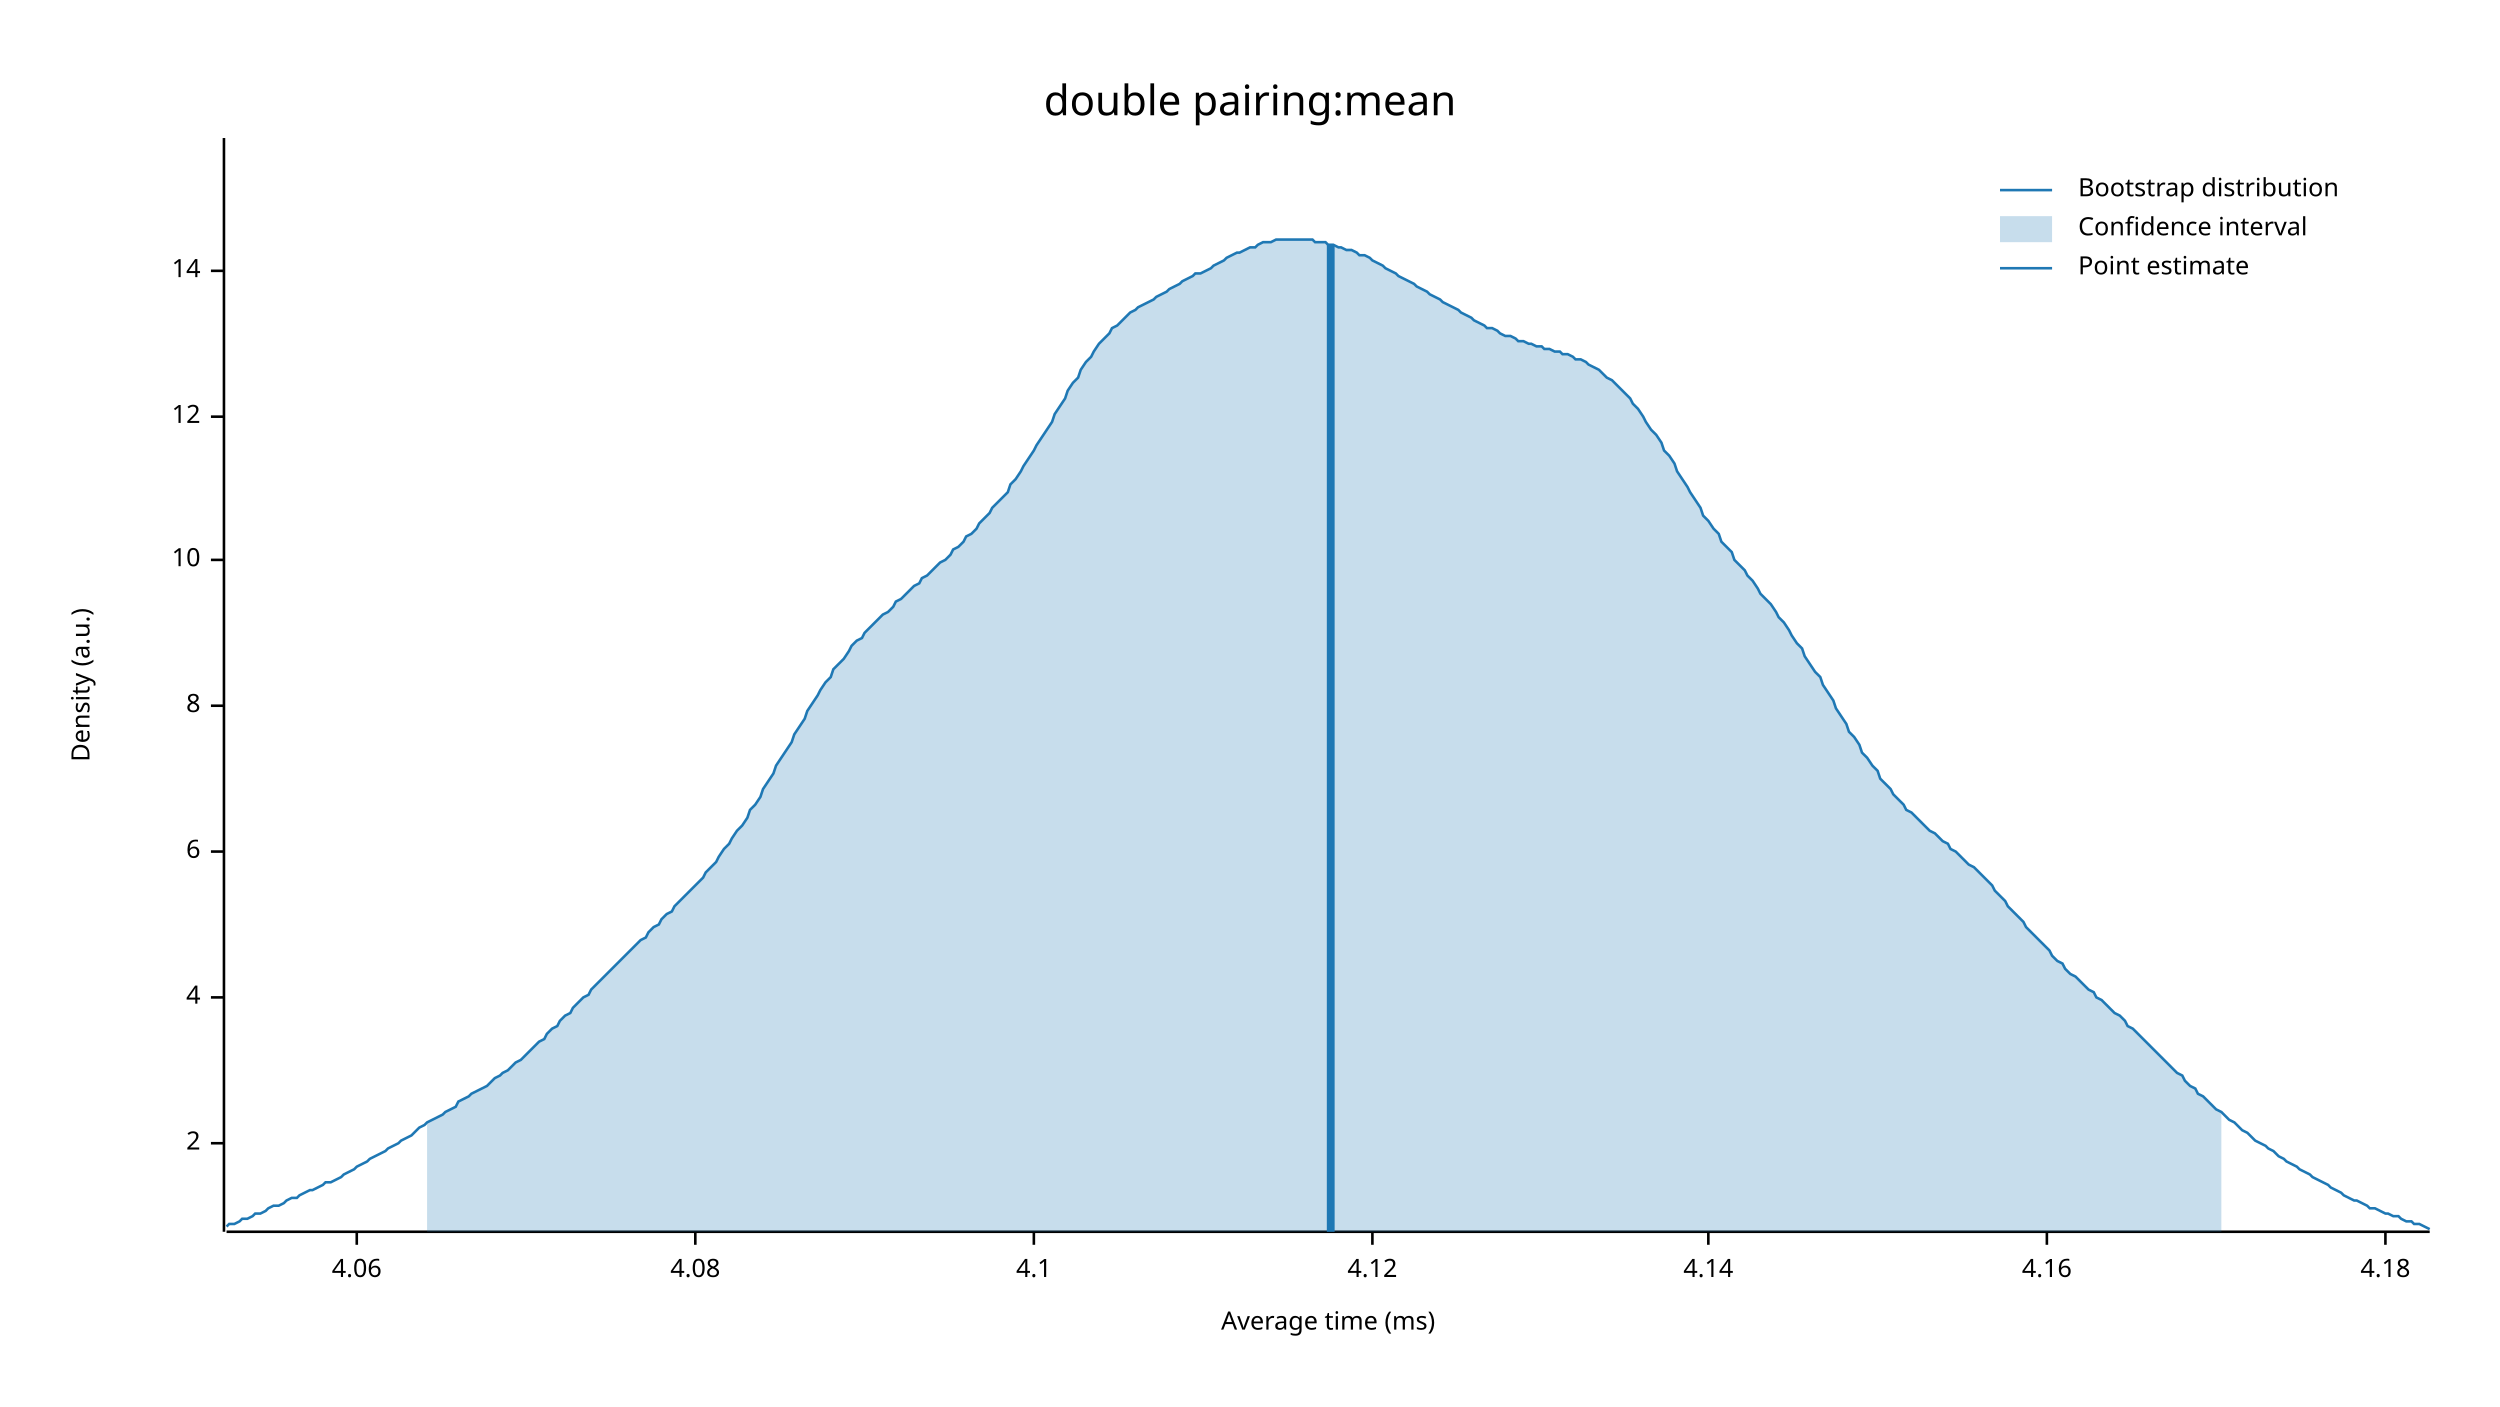
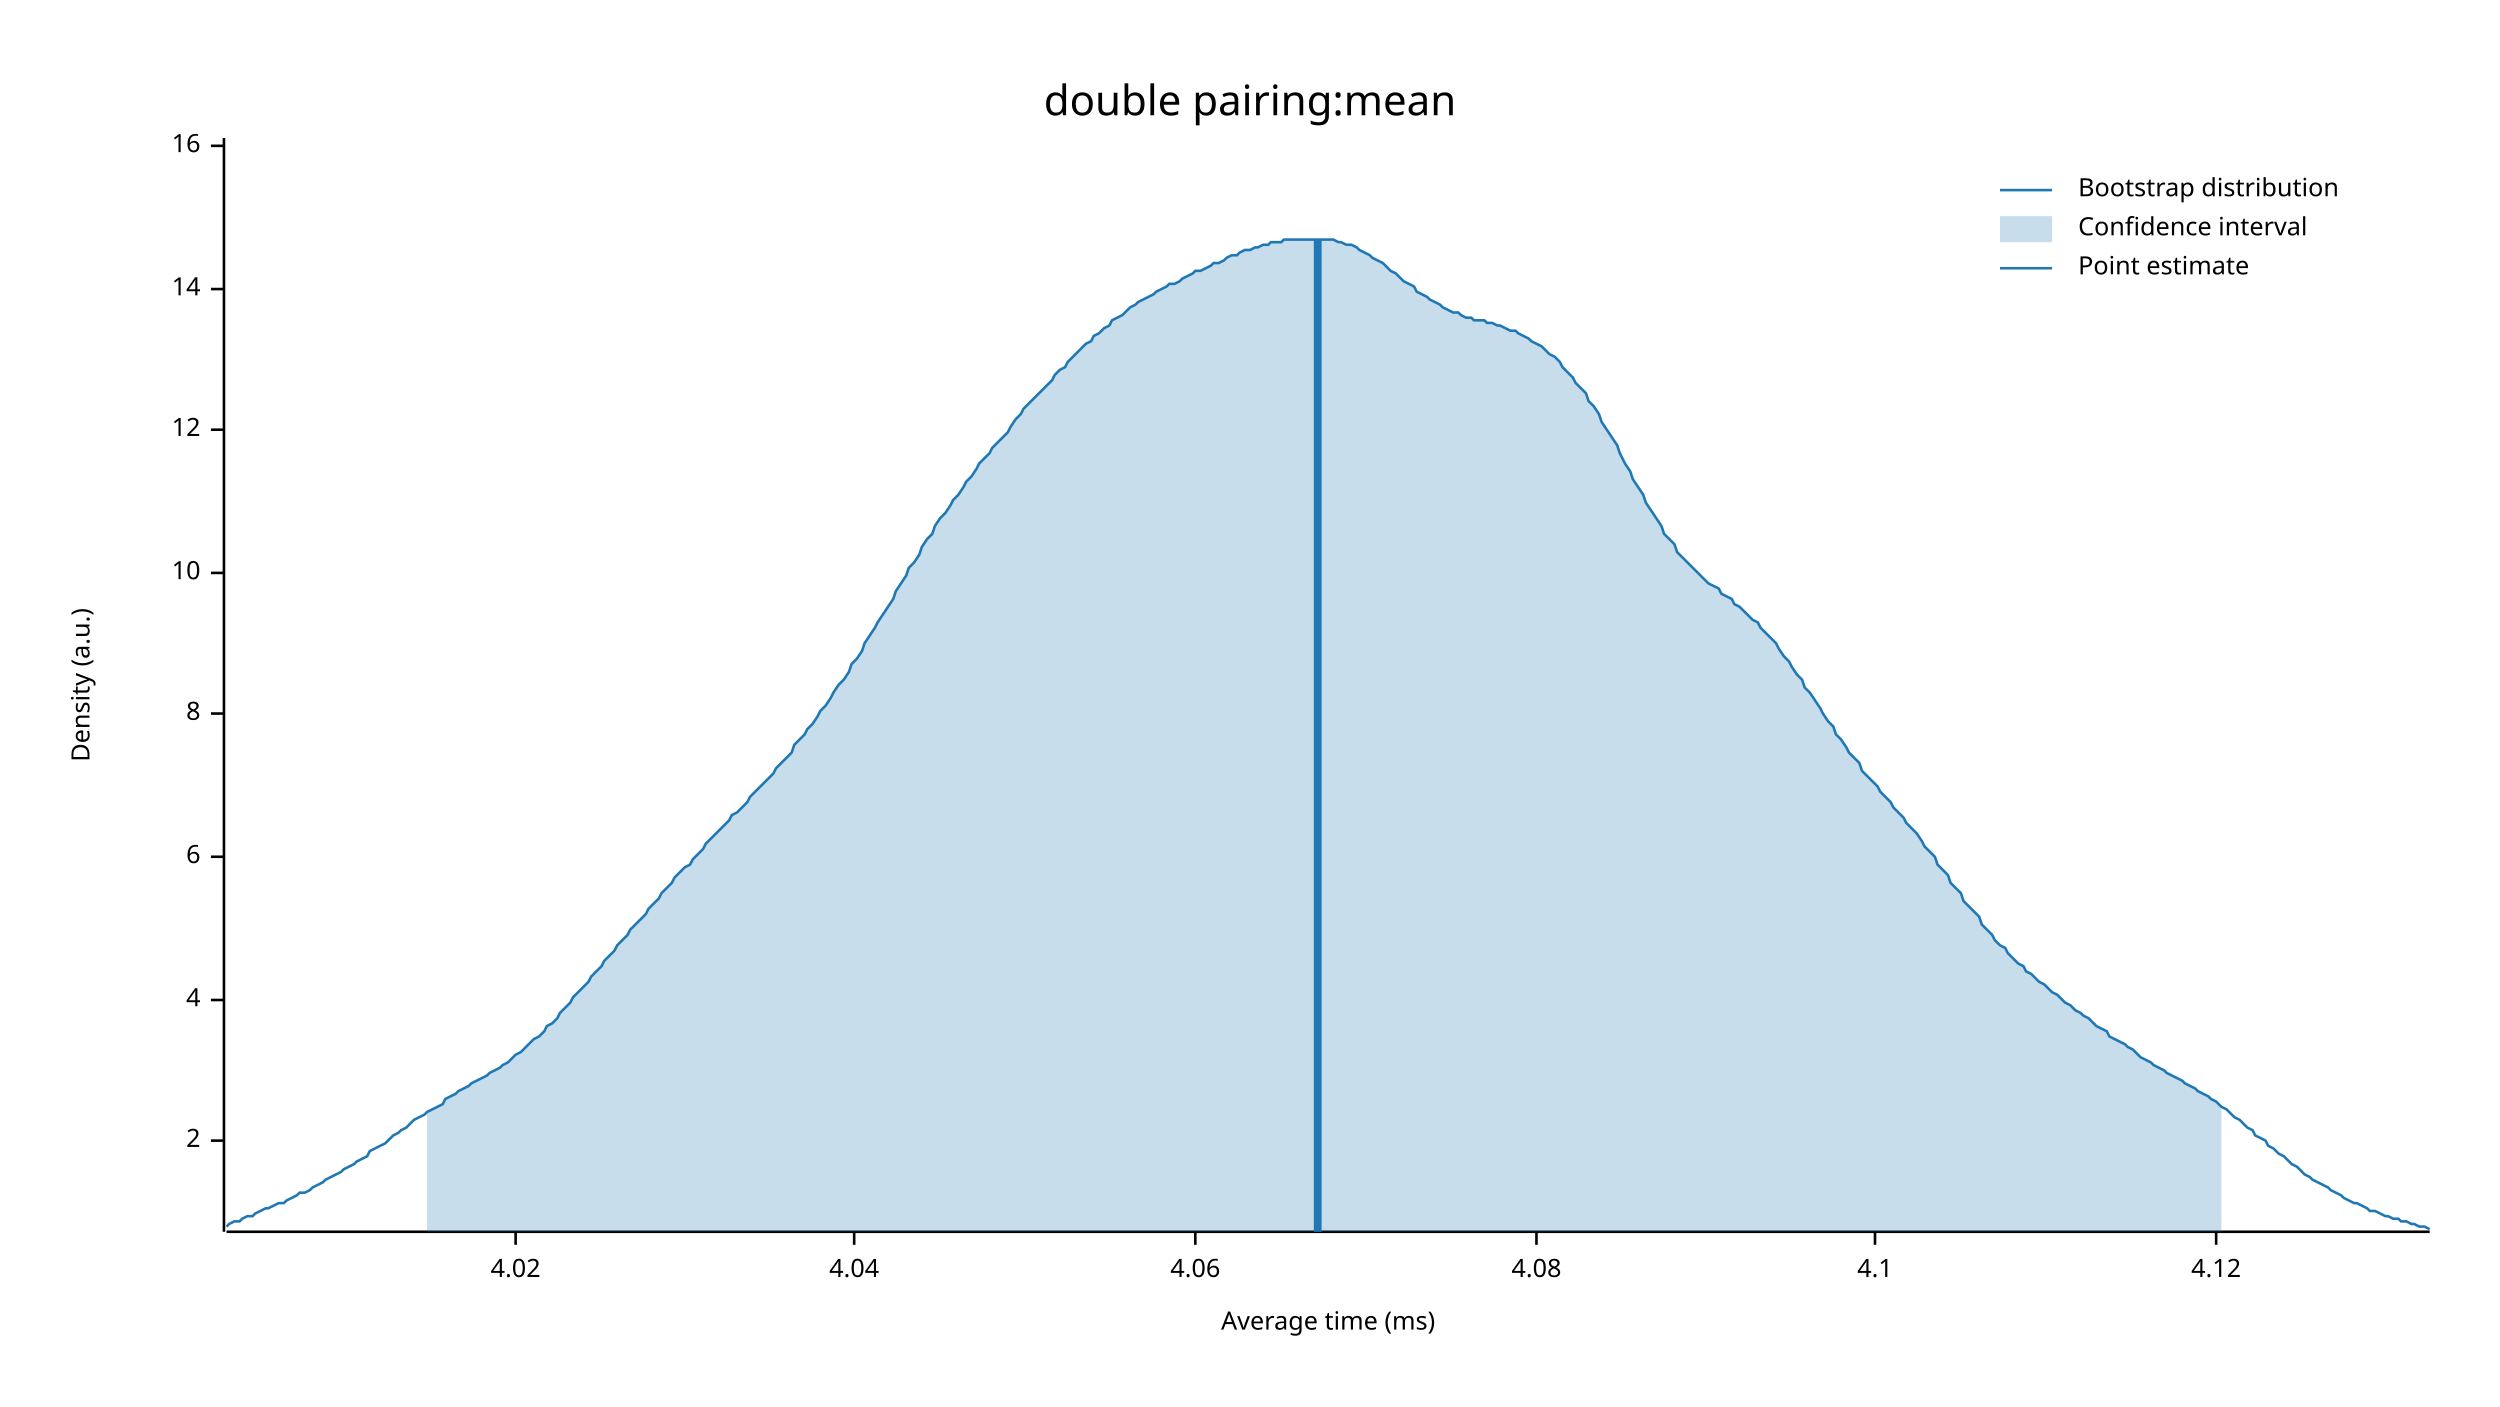
<svg xmlns="http://www.w3.org/2000/svg" width="960" height="540" viewBox="0 0 960 540">
  <text x="480" y="32" dy="0.76em" text-anchor="middle" font-family="sans-serif" font-size="16.129" opacity="1" fill="#000000">
double pairing:mean
</text>
  <text x="27" y="263" dy="0.76em" text-anchor="middle" font-family="sans-serif" font-size="9.677" opacity="1" fill="#000000" transform="rotate(270, 27, 263)">
Density (a.u.)
</text>
  <text x="510" y="513" dy="-0.5ex" text-anchor="middle" font-family="sans-serif" font-size="9.677" opacity="1" fill="#000000">
Average time (ms)
</text>
  <polyline fill="none" opacity="1" stroke="#000000" stroke-width="1" points="86,53 86,473 " />
-   <text x="77" y="439" dy="0.5ex" text-anchor="end" font-family="sans-serif" font-size="9.677" opacity="1" fill="#000000">
+   <text x="77" y="438" dy="0.5ex" text-anchor="end" font-family="sans-serif" font-size="9.677" opacity="1" fill="#000000">
2
</text>
-   <polyline fill="none" opacity="1" stroke="#000000" stroke-width="1" points="81,439 86,439 " />
-   <text x="77" y="383" dy="0.5ex" text-anchor="end" font-family="sans-serif" font-size="9.677" opacity="1" fill="#000000">
+   <polyline fill="none" opacity="1" stroke="#000000" stroke-width="1" points="81,438 86,438 " />
+   <text x="77" y="384" dy="0.5ex" text-anchor="end" font-family="sans-serif" font-size="9.677" opacity="1" fill="#000000">
4
</text>
-   <polyline fill="none" opacity="1" stroke="#000000" stroke-width="1" points="81,383 86,383 " />
-   <text x="77" y="327" dy="0.5ex" text-anchor="end" font-family="sans-serif" font-size="9.677" opacity="1" fill="#000000">
+   <polyline fill="none" opacity="1" stroke="#000000" stroke-width="1" points="81,384 86,384 " />
+   <text x="77" y="329" dy="0.5ex" text-anchor="end" font-family="sans-serif" font-size="9.677" opacity="1" fill="#000000">
6
</text>
-   <polyline fill="none" opacity="1" stroke="#000000" stroke-width="1" points="81,327 86,327 " />
-   <text x="77" y="271" dy="0.5ex" text-anchor="end" font-family="sans-serif" font-size="9.677" opacity="1" fill="#000000">
+   <polyline fill="none" opacity="1" stroke="#000000" stroke-width="1" points="81,329 86,329 " />
+   <text x="77" y="274" dy="0.5ex" text-anchor="end" font-family="sans-serif" font-size="9.677" opacity="1" fill="#000000">
8
</text>
-   <polyline fill="none" opacity="1" stroke="#000000" stroke-width="1" points="81,271 86,271 " />
-   <text x="77" y="215" dy="0.5ex" text-anchor="end" font-family="sans-serif" font-size="9.677" opacity="1" fill="#000000">
+   <polyline fill="none" opacity="1" stroke="#000000" stroke-width="1" points="81,274 86,274 " />
+   <text x="77" y="220" dy="0.5ex" text-anchor="end" font-family="sans-serif" font-size="9.677" opacity="1" fill="#000000">
10
</text>
-   <polyline fill="none" opacity="1" stroke="#000000" stroke-width="1" points="81,215 86,215 " />
-   <text x="77" y="160" dy="0.5ex" text-anchor="end" font-family="sans-serif" font-size="9.677" opacity="1" fill="#000000">
+   <polyline fill="none" opacity="1" stroke="#000000" stroke-width="1" points="81,220 86,220 " />
+   <text x="77" y="165" dy="0.5ex" text-anchor="end" font-family="sans-serif" font-size="9.677" opacity="1" fill="#000000">
12
</text>
-   <polyline fill="none" opacity="1" stroke="#000000" stroke-width="1" points="81,160 86,160 " />
-   <text x="77" y="104" dy="0.5ex" text-anchor="end" font-family="sans-serif" font-size="9.677" opacity="1" fill="#000000">
+   <polyline fill="none" opacity="1" stroke="#000000" stroke-width="1" points="81,165 86,165 " />
+   <text x="77" y="111" dy="0.5ex" text-anchor="end" font-family="sans-serif" font-size="9.677" opacity="1" fill="#000000">
14
</text>
-   <polyline fill="none" opacity="1" stroke="#000000" stroke-width="1" points="81,104 86,104 " />
+   <polyline fill="none" opacity="1" stroke="#000000" stroke-width="1" points="81,111 86,111 " />
+   <text x="77" y="56" dy="0.5ex" text-anchor="end" font-family="sans-serif" font-size="9.677" opacity="1" fill="#000000">
+ 16
+ </text>
+   <polyline fill="none" opacity="1" stroke="#000000" stroke-width="1" points="81,56 86,56 " />
  <polyline fill="none" opacity="1" stroke="#000000" stroke-width="1" points="87,473 933,473 " />
-   <text x="137" y="483" dy="0.76em" text-anchor="middle" font-family="sans-serif" font-size="9.677" opacity="1" fill="#000000">
+   <text x="198" y="483" dy="0.76em" text-anchor="middle" font-family="sans-serif" font-size="9.677" opacity="1" fill="#000000">
+ 4.02
+ </text>
+   <polyline fill="none" opacity="1" stroke="#000000" stroke-width="1" points="198,473 198,478 " />
+   <text x="328" y="483" dy="0.76em" text-anchor="middle" font-family="sans-serif" font-size="9.677" opacity="1" fill="#000000">
+ 4.04
+ </text>
+   <polyline fill="none" opacity="1" stroke="#000000" stroke-width="1" points="328,473 328,478 " />
+   <text x="459" y="483" dy="0.76em" text-anchor="middle" font-family="sans-serif" font-size="9.677" opacity="1" fill="#000000">
4.06
</text>
-   <polyline fill="none" opacity="1" stroke="#000000" stroke-width="1" points="137,473 137,478 " />
-   <text x="267" y="483" dy="0.76em" text-anchor="middle" font-family="sans-serif" font-size="9.677" opacity="1" fill="#000000">
+   <polyline fill="none" opacity="1" stroke="#000000" stroke-width="1" points="459,473 459,478 " />
+   <text x="590" y="483" dy="0.76em" text-anchor="middle" font-family="sans-serif" font-size="9.677" opacity="1" fill="#000000">
4.08
</text>
-   <polyline fill="none" opacity="1" stroke="#000000" stroke-width="1" points="267,473 267,478 " />
-   <text x="397" y="483" dy="0.76em" text-anchor="middle" font-family="sans-serif" font-size="9.677" opacity="1" fill="#000000">
+   <polyline fill="none" opacity="1" stroke="#000000" stroke-width="1" points="590,473 590,478 " />
+   <text x="720" y="483" dy="0.76em" text-anchor="middle" font-family="sans-serif" font-size="9.677" opacity="1" fill="#000000">
4.1
</text>
-   <polyline fill="none" opacity="1" stroke="#000000" stroke-width="1" points="397,473 397,478 " />
-   <text x="527" y="483" dy="0.76em" text-anchor="middle" font-family="sans-serif" font-size="9.677" opacity="1" fill="#000000">
+   <polyline fill="none" opacity="1" stroke="#000000" stroke-width="1" points="720,473 720,478 " />
+   <text x="851" y="483" dy="0.76em" text-anchor="middle" font-family="sans-serif" font-size="9.677" opacity="1" fill="#000000">
4.12
</text>
-   <polyline fill="none" opacity="1" stroke="#000000" stroke-width="1" points="527,473 527,478 " />
-   <text x="656" y="483" dy="0.76em" text-anchor="middle" font-family="sans-serif" font-size="9.677" opacity="1" fill="#000000">
- 4.14
- </text>
-   <polyline fill="none" opacity="1" stroke="#000000" stroke-width="1" points="656,473 656,478 " />
-   <text x="786" y="483" dy="0.76em" text-anchor="middle" font-family="sans-serif" font-size="9.677" opacity="1" fill="#000000">
- 4.16
- </text>
-   <polyline fill="none" opacity="1" stroke="#000000" stroke-width="1" points="786,473 786,478 " />
-   <text x="916" y="483" dy="0.76em" text-anchor="middle" font-family="sans-serif" font-size="9.677" opacity="1" fill="#000000">
- 4.18
- </text>
-   <polyline fill="none" opacity="1" stroke="#000000" stroke-width="1" points="916,473 916,478 " />
-   <polyline fill="none" opacity="1" stroke="#1F78B4" stroke-width="1" points="87,471 88,470 90,470 92,469 93,468 95,468 97,467 98,466 100,466 102,465 103,464 105,463 107,463 109,462 110,461 112,460 114,460 115,459 117,458 119,457 120,457 122,456 124,455 125,454 127,454 129,453 131,452 132,451 134,450 136,449 137,448 139,447 141,446 142,445 144,444 146,443 148,442 149,441 151,440 153,439 154,438 156,437 158,436 159,435 161,433 163,432 164,431 166,430 168,429 170,428 171,427 173,426 175,425 176,423 178,422 180,421 181,420 183,419 185,418 187,417 188,416 190,414 192,413 193,412 195,411 197,409 198,408 200,407 202,405 203,404 205,402 207,400 209,399 210,397 212,395 214,394 215,392 217,390 219,389 220,387 222,385 224,383 226,382 227,380 229,378 231,376 232,375 234,373 236,371 237,370 239,368 241,366 242,365 244,363 246,361 248,360 249,358 251,356 253,355 254,353 256,351 258,350 259,348 261,346 263,344 265,342 266,341 268,339 270,337 271,335 273,333 275,331 276,329 278,326 280,324 281,322 283,319 285,317 287,314 288,311 290,309 292,306 293,303 295,300 297,297 298,294 300,291 302,288 304,285 305,282 307,279 309,276 310,273 312,270 314,267 315,265 317,262 319,260 320,257 322,255 324,253 326,250 327,248 329,246 331,245 332,243 334,241 336,239 337,238 339,236 341,235 343,233 344,231 346,230 348,228 349,227 351,225 353,224 354,222 356,221 358,219 359,218 361,216 363,215 365,213 366,211 368,210 370,208 371,206 373,205 375,203 376,201 378,199 380,197 381,195 383,193 385,191 387,189 388,186 390,184 392,181 393,179 395,176 397,173 398,171 400,168 402,165 404,162 405,159 407,156 409,153 410,150 412,147 414,145 415,142 417,139 419,137 420,135 422,132 424,130 426,128 427,126 429,125 431,123 432,122 434,120 436,119 437,118 439,117 441,116 443,115 444,114 446,113 448,112 449,111 451,110 453,109 454,108 456,107 458,106 459,105 461,105 463,104 465,103 466,102 468,101 470,100 471,99 473,98 475,97 476,97 478,96 480,95 482,95 483,94 485,93 487,93 488,93 490,92 492,92 493,92 495,92 497,92 498,92 500,92 502,92 504,92 505,93 507,93 509,93 510,94 512,94 514,95 515,95 517,96 519,96 521,97 522,98 524,98 526,99 527,100 529,101 531,102 532,103 534,104 536,105 537,106 539,107 541,108 543,109 544,110 546,111 548,112 549,113 551,114 553,115 554,116 556,117 558,118 560,119 561,120 563,121 565,122 566,123 568,124 570,125 571,126 573,126 575,127 576,128 578,129 580,129 582,130 583,131 585,131 587,132 588,132 590,133 592,133 593,134 595,134 597,135 599,135 600,136 602,136 604,137 605,138 607,138 609,139 610,140 612,141 614,142 615,143 617,145 619,146 621,148 622,149 624,151 626,153 627,155 629,157 631,160 632,162 634,165 636,167 638,170 639,173 641,175 643,178 644,181 646,184 648,187 649,189 651,192 653,195 654,198 656,200 658,203 660,205 661,208 663,210 665,212 666,215 668,217 670,219 671,221 673,223 675,226 676,228 678,230 680,232 682,235 683,237 685,239 687,242 688,244 690,247 692,249 693,252 695,255 697,258 699,260 700,263 702,266 704,269 705,272 707,275 709,278 710,281 712,283 714,286 715,289 717,291 719,294 721,296 722,299 724,301 726,303 727,305 729,307 731,309 732,311 734,312 736,314 738,316 739,317 741,319 743,320 744,321 746,323 748,324 749,326 751,327 753,329 754,330 756,332 758,333 760,335 761,336 763,338 765,340 766,342 768,344 770,346 771,348 773,350 775,352 777,354 778,356 780,358 782,360 783,361 785,363 787,365 788,367 790,369 792,370 793,372 795,374 797,375 799,377 800,378 802,380 804,381 805,383 807,384 809,386 810,387 812,389 814,390 816,392 817,394 819,395 821,397 822,398 824,400 826,402 827,403 829,405 831,407 832,408 834,410 836,412 838,413 839,415 841,417 843,418 844,420 846,421 848,423 849,424 851,426 853,427 855,429 856,430 858,431 860,433 861,434 863,435 865,437 866,438 868,439 870,440 871,441 873,442 875,444 877,445 878,446 880,447 882,448 883,449 885,450 887,451 888,452 890,453 892,454 894,455 895,456 897,457 899,458 900,459 902,460 904,461 905,461 907,462 909,463 910,464 912,464 914,465 916,466 917,466 919,467 921,467 922,468 924,469 926,469 927,470 929,470 931,471 933,472 " />
-   <polygon opacity="0.25" fill="#1F78B4" points="164,431 166,430 168,429 170,428 171,427 173,426 175,425 176,423 178,422 180,421 181,420 183,419 185,418 187,417 188,416 190,414 192,413 193,412 195,411 197,409 198,408 200,407 202,405 203,404 205,402 207,400 209,399 210,397 212,395 214,394 215,392 217,390 219,389 220,387 222,385 224,383 226,382 227,380 229,378 231,376 232,375 234,373 236,371 237,370 239,368 241,366 242,365 244,363 246,361 248,360 249,358 251,356 253,355 254,353 256,351 258,350 259,348 261,346 263,344 265,342 266,341 268,339 270,337 271,335 273,333 275,331 276,329 278,326 280,324 281,322 283,319 285,317 287,314 288,311 290,309 292,306 293,303 295,300 297,297 298,294 300,291 302,288 304,285 305,282 307,279 309,276 310,273 312,270 314,267 315,265 317,262 319,260 320,257 322,255 324,253 326,250 327,248 329,246 331,245 332,243 334,241 336,239 337,238 339,236 341,235 343,233 344,231 346,230 348,228 349,227 351,225 353,224 354,222 356,221 358,219 359,218 361,216 363,215 365,213 366,211 368,210 370,208 371,206 373,205 375,203 376,201 378,199 380,197 381,195 383,193 385,191 387,189 388,186 390,184 392,181 393,179 395,176 397,173 398,171 400,168 402,165 404,162 405,159 407,156 409,153 410,150 412,147 414,145 415,142 417,139 419,137 420,135 422,132 424,130 426,128 427,126 429,125 431,123 432,122 434,120 436,119 437,118 439,117 441,116 443,115 444,114 446,113 448,112 449,111 451,110 453,109 454,108 456,107 458,106 459,105 461,105 463,104 465,103 466,102 468,101 470,100 471,99 473,98 475,97 476,97 478,96 480,95 482,95 483,94 485,93 487,93 488,93 490,92 492,92 493,92 495,92 497,92 498,92 500,92 502,92 504,92 505,93 507,93 509,93 510,94 512,94 514,95 515,95 517,96 519,96 521,97 522,98 524,98 526,99 527,100 529,101 531,102 532,103 534,104 536,105 537,106 539,107 541,108 543,109 544,110 546,111 548,112 549,113 551,114 553,115 554,116 556,117 558,118 560,119 561,120 563,121 565,122 566,123 568,124 570,125 571,126 573,126 575,127 576,128 578,129 580,129 582,130 583,131 585,131 587,132 588,132 590,133 592,133 593,134 595,134 597,135 599,135 600,136 602,136 604,137 605,138 607,138 609,139 610,140 612,141 614,142 615,143 617,145 619,146 621,148 622,149 624,151 626,153 627,155 629,157 631,160 632,162 634,165 636,167 638,170 639,173 641,175 643,178 644,181 646,184 648,187 649,189 651,192 653,195 654,198 656,200 658,203 660,205 661,208 663,210 665,212 666,215 668,217 670,219 671,221 673,223 675,226 676,228 678,230 680,232 682,235 683,237 685,239 687,242 688,244 690,247 692,249 693,252 695,255 697,258 699,260 700,263 702,266 704,269 705,272 707,275 709,278 710,281 712,283 714,286 715,289 717,291 719,294 721,296 722,299 724,301 726,303 727,305 729,307 731,309 732,311 734,312 736,314 738,316 739,317 741,319 743,320 744,321 746,323 748,324 749,326 751,327 753,329 754,330 756,332 758,333 760,335 761,336 763,338 765,340 766,342 768,344 770,346 771,348 773,350 775,352 777,354 778,356 780,358 782,360 783,361 785,363 787,365 788,367 790,369 792,370 793,372 795,374 797,375 799,377 800,378 802,380 804,381 805,383 807,384 809,386 810,387 812,389 814,390 816,392 817,394 819,395 821,397 822,398 824,400 826,402 827,403 829,405 831,407 832,408 834,410 836,412 838,413 839,415 841,417 843,418 844,420 846,421 848,423 849,424 851,426 853,427 853,473 164,473 " />
-   <polyline fill="none" opacity="1" stroke="#1F78B4" stroke-width="3" points="511,473 511,94 " />
+   <polyline fill="none" opacity="1" stroke="#000000" stroke-width="1" points="851,473 851,478 " />
+   <polyline fill="none" opacity="1" stroke="#1F78B4" stroke-width="1" points="87,471 88,470 90,469 92,469 93,468 95,467 97,467 98,466 100,465 102,464 103,464 105,463 107,462 109,462 110,461 112,460 114,459 115,458 117,458 119,457 120,456 122,455 124,454 125,453 127,452 129,451 131,450 132,449 134,448 136,447 137,446 139,445 141,444 142,442 144,441 146,440 148,439 149,438 151,436 153,435 154,434 156,433 158,431 159,430 161,429 163,428 164,427 166,426 168,425 170,424 171,422 173,421 175,420 176,419 178,418 180,417 181,416 183,415 185,414 187,413 188,412 190,411 192,410 193,409 195,408 197,406 198,405 200,404 202,402 203,401 205,399 207,398 209,396 210,394 212,393 214,391 215,389 217,387 219,385 220,383 222,381 224,379 226,377 227,375 229,373 231,371 232,369 234,367 236,365 237,363 239,361 241,359 242,357 244,355 246,353 248,351 249,349 251,347 253,345 254,343 256,341 258,339 259,337 261,335 263,333 265,332 266,330 268,328 270,326 271,324 273,322 275,320 276,319 278,317 280,315 281,313 283,312 285,310 287,308 288,306 290,304 292,302 293,301 295,299 297,297 298,295 300,293 302,291 304,289 305,286 307,284 309,282 310,280 312,278 314,275 315,273 317,271 319,268 320,266 322,263 324,261 326,258 327,255 329,253 331,250 332,247 334,244 336,241 337,239 339,236 341,233 343,230 344,227 346,224 348,221 349,218 351,216 353,213 354,210 356,207 358,205 359,202 361,199 363,197 365,194 366,192 368,190 370,187 371,185 373,183 375,180 376,178 378,176 380,174 381,172 383,170 385,168 387,166 388,164 390,161 392,159 393,157 395,155 397,153 398,152 400,150 402,148 404,146 405,144 407,142 409,141 410,139 412,137 414,135 415,134 417,132 419,131 420,129 422,128 424,126 426,125 427,123 429,122 431,121 432,120 434,118 436,117 437,116 439,115 441,114 443,113 444,112 446,111 448,110 449,109 451,109 453,108 454,107 456,106 458,105 459,104 461,104 463,103 465,102 466,101 468,101 470,100 471,99 473,98 475,98 476,97 478,96 480,96 482,95 483,95 485,94 487,94 488,93 490,93 492,93 493,92 495,92 497,92 498,92 500,92 502,92 504,92 505,92 507,92 509,92 510,92 512,92 514,93 515,93 517,94 519,94 521,95 522,96 524,97 526,98 527,99 529,100 531,101 532,102 534,104 536,105 537,106 539,108 541,109 543,110 544,112 546,113 548,114 549,115 551,116 553,117 554,118 556,119 558,120 560,120 561,121 563,122 565,122 566,123 568,123 570,123 571,124 573,124 575,125 576,125 578,126 580,127 582,127 583,128 585,129 587,130 588,131 590,132 592,133 593,134 595,136 597,137 599,139 600,141 602,143 604,145 605,147 607,149 609,151 610,154 612,156 614,159 615,162 617,165 619,168 621,171 622,174 624,178 626,181 627,184 629,187 631,190 632,193 634,196 636,199 638,202 639,205 641,207 643,209 644,212 646,214 648,216 649,217 651,219 653,221 654,222 656,224 658,225 660,226 661,228 663,229 665,230 666,232 668,233 670,235 671,236 673,238 675,239 676,241 678,243 680,245 682,247 683,249 685,252 687,254 688,256 690,259 692,261 693,264 695,266 697,269 699,272 700,274 702,277 704,279 705,282 707,284 709,287 710,289 712,291 714,293 715,296 717,298 719,300 721,302 722,304 724,306 726,308 727,310 729,312 731,314 732,316 734,318 736,320 738,323 739,325 741,327 743,329 744,332 746,334 748,336 749,339 751,341 753,343 754,346 756,348 758,350 760,352 761,355 763,357 765,359 766,361 768,363 770,364 771,366 773,368 775,370 777,371 778,373 780,374 782,376 783,377 785,378 787,380 788,381 790,382 792,384 793,385 795,386 797,388 799,389 800,390 802,391 804,393 805,394 807,395 809,396 810,398 812,399 814,400 816,401 817,402 819,403 821,405 822,406 824,407 826,408 827,409 829,410 831,411 832,412 834,413 836,414 838,415 839,416 841,417 843,418 844,419 846,420 848,421 849,422 851,423 853,425 855,426 856,427 858,429 860,430 861,431 863,433 865,434 866,436 868,437 870,438 871,440 873,441 875,443 877,444 878,445 880,447 882,448 883,449 885,451 887,452 888,453 890,454 892,455 894,456 895,457 897,458 899,459 900,460 902,461 904,462 905,462 907,463 909,464 910,465 912,465 914,466 916,467 917,467 919,468 921,468 922,469 924,469 926,470 927,470 929,471 931,471 933,472 " />
+   <polygon opacity="0.25" fill="#1F78B4" points="164,427 166,426 168,425 170,424 171,422 173,421 175,420 176,419 178,418 180,417 181,416 183,415 185,414 187,413 188,412 190,411 192,410 193,409 195,408 197,406 198,405 200,404 202,402 203,401 205,399 207,398 209,396 210,394 212,393 214,391 215,389 217,387 219,385 220,383 222,381 224,379 226,377 227,375 229,373 231,371 232,369 234,367 236,365 237,363 239,361 241,359 242,357 244,355 246,353 248,351 249,349 251,347 253,345 254,343 256,341 258,339 259,337 261,335 263,333 265,332 266,330 268,328 270,326 271,324 273,322 275,320 276,319 278,317 280,315 281,313 283,312 285,310 287,308 288,306 290,304 292,302 293,301 295,299 297,297 298,295 300,293 302,291 304,289 305,286 307,284 309,282 310,280 312,278 314,275 315,273 317,271 319,268 320,266 322,263 324,261 326,258 327,255 329,253 331,250 332,247 334,244 336,241 337,239 339,236 341,233 343,230 344,227 346,224 348,221 349,218 351,216 353,213 354,210 356,207 358,205 359,202 361,199 363,197 365,194 366,192 368,190 370,187 371,185 373,183 375,180 376,178 378,176 380,174 381,172 383,170 385,168 387,166 388,164 390,161 392,159 393,157 395,155 397,153 398,152 400,150 402,148 404,146 405,144 407,142 409,141 410,139 412,137 414,135 415,134 417,132 419,131 420,129 422,128 424,126 426,125 427,123 429,122 431,121 432,120 434,118 436,117 437,116 439,115 441,114 443,113 444,112 446,111 448,110 449,109 451,109 453,108 454,107 456,106 458,105 459,104 461,104 463,103 465,102 466,101 468,101 470,100 471,99 473,98 475,98 476,97 478,96 480,96 482,95 483,95 485,94 487,94 488,93 490,93 492,93 493,92 495,92 497,92 498,92 500,92 502,92 504,92 505,92 507,92 509,92 510,92 512,92 514,93 515,93 517,94 519,94 521,95 522,96 524,97 526,98 527,99 529,100 531,101 532,102 534,104 536,105 537,106 539,108 541,109 543,110 544,112 546,113 548,114 549,115 551,116 553,117 554,118 556,119 558,120 560,120 561,121 563,122 565,122 566,123 568,123 570,123 571,124 573,124 575,125 576,125 578,126 580,127 582,127 583,128 585,129 587,130 588,131 590,132 592,133 593,134 595,136 597,137 599,139 600,141 602,143 604,145 605,147 607,149 609,151 610,154 612,156 614,159 615,162 617,165 619,168 621,171 622,174 624,178 626,181 627,184 629,187 631,190 632,193 634,196 636,199 638,202 639,205 641,207 643,209 644,212 646,214 648,216 649,217 651,219 653,221 654,222 656,224 658,225 660,226 661,228 663,229 665,230 666,232 668,233 670,235 671,236 673,238 675,239 676,241 678,243 680,245 682,247 683,249 685,252 687,254 688,256 690,259 692,261 693,264 695,266 697,269 699,272 700,274 702,277 704,279 705,282 707,284 709,287 710,289 712,291 714,293 715,296 717,298 719,300 721,302 722,304 724,306 726,308 727,310 729,312 731,314 732,316 734,318 736,320 738,323 739,325 741,327 743,329 744,332 746,334 748,336 749,339 751,341 753,343 754,346 756,348 758,350 760,352 761,355 763,357 765,359 766,361 768,363 770,364 771,366 773,368 775,370 777,371 778,373 780,374 782,376 783,377 785,378 787,380 788,381 790,382 792,384 793,385 795,386 797,388 799,389 800,390 802,391 804,393 805,394 807,395 809,396 810,398 812,399 814,400 816,401 817,402 819,403 821,405 822,406 824,407 826,408 827,409 829,410 831,411 832,412 834,413 836,414 838,415 839,416 841,417 843,418 844,419 846,420 848,421 849,422 851,423 853,425 853,473 164,473 " />
+   <polyline fill="none" opacity="1" stroke="#1F78B4" stroke-width="3" points="506,473 506,92 " />
  <text x="798" y="68" dy="0.76em" text-anchor="start" font-family="sans-serif" font-size="9.677" opacity="1" fill="#000000">
Bootstrap distribution
</text>
  <text x="798" y="83" dy="0.76em" text-anchor="start" font-family="sans-serif" font-size="9.677" opacity="1" fill="#000000">
Confidence interval
</text>
  <text x="798" y="98" dy="0.76em" text-anchor="start" font-family="sans-serif" font-size="9.677" opacity="1" fill="#000000">
Point estimate
</text>
  <polyline fill="none" opacity="1" stroke="#1F78B4" stroke-width="1" points="768,73 788,73 " />
  <rect x="768" y="83" width="20" height="10" opacity="0.25" fill="#1F78B4" stroke="none" />
  <polyline fill="none" opacity="1" stroke="#1F78B4" stroke-width="1" points="768,103 788,103 " />
</svg>
